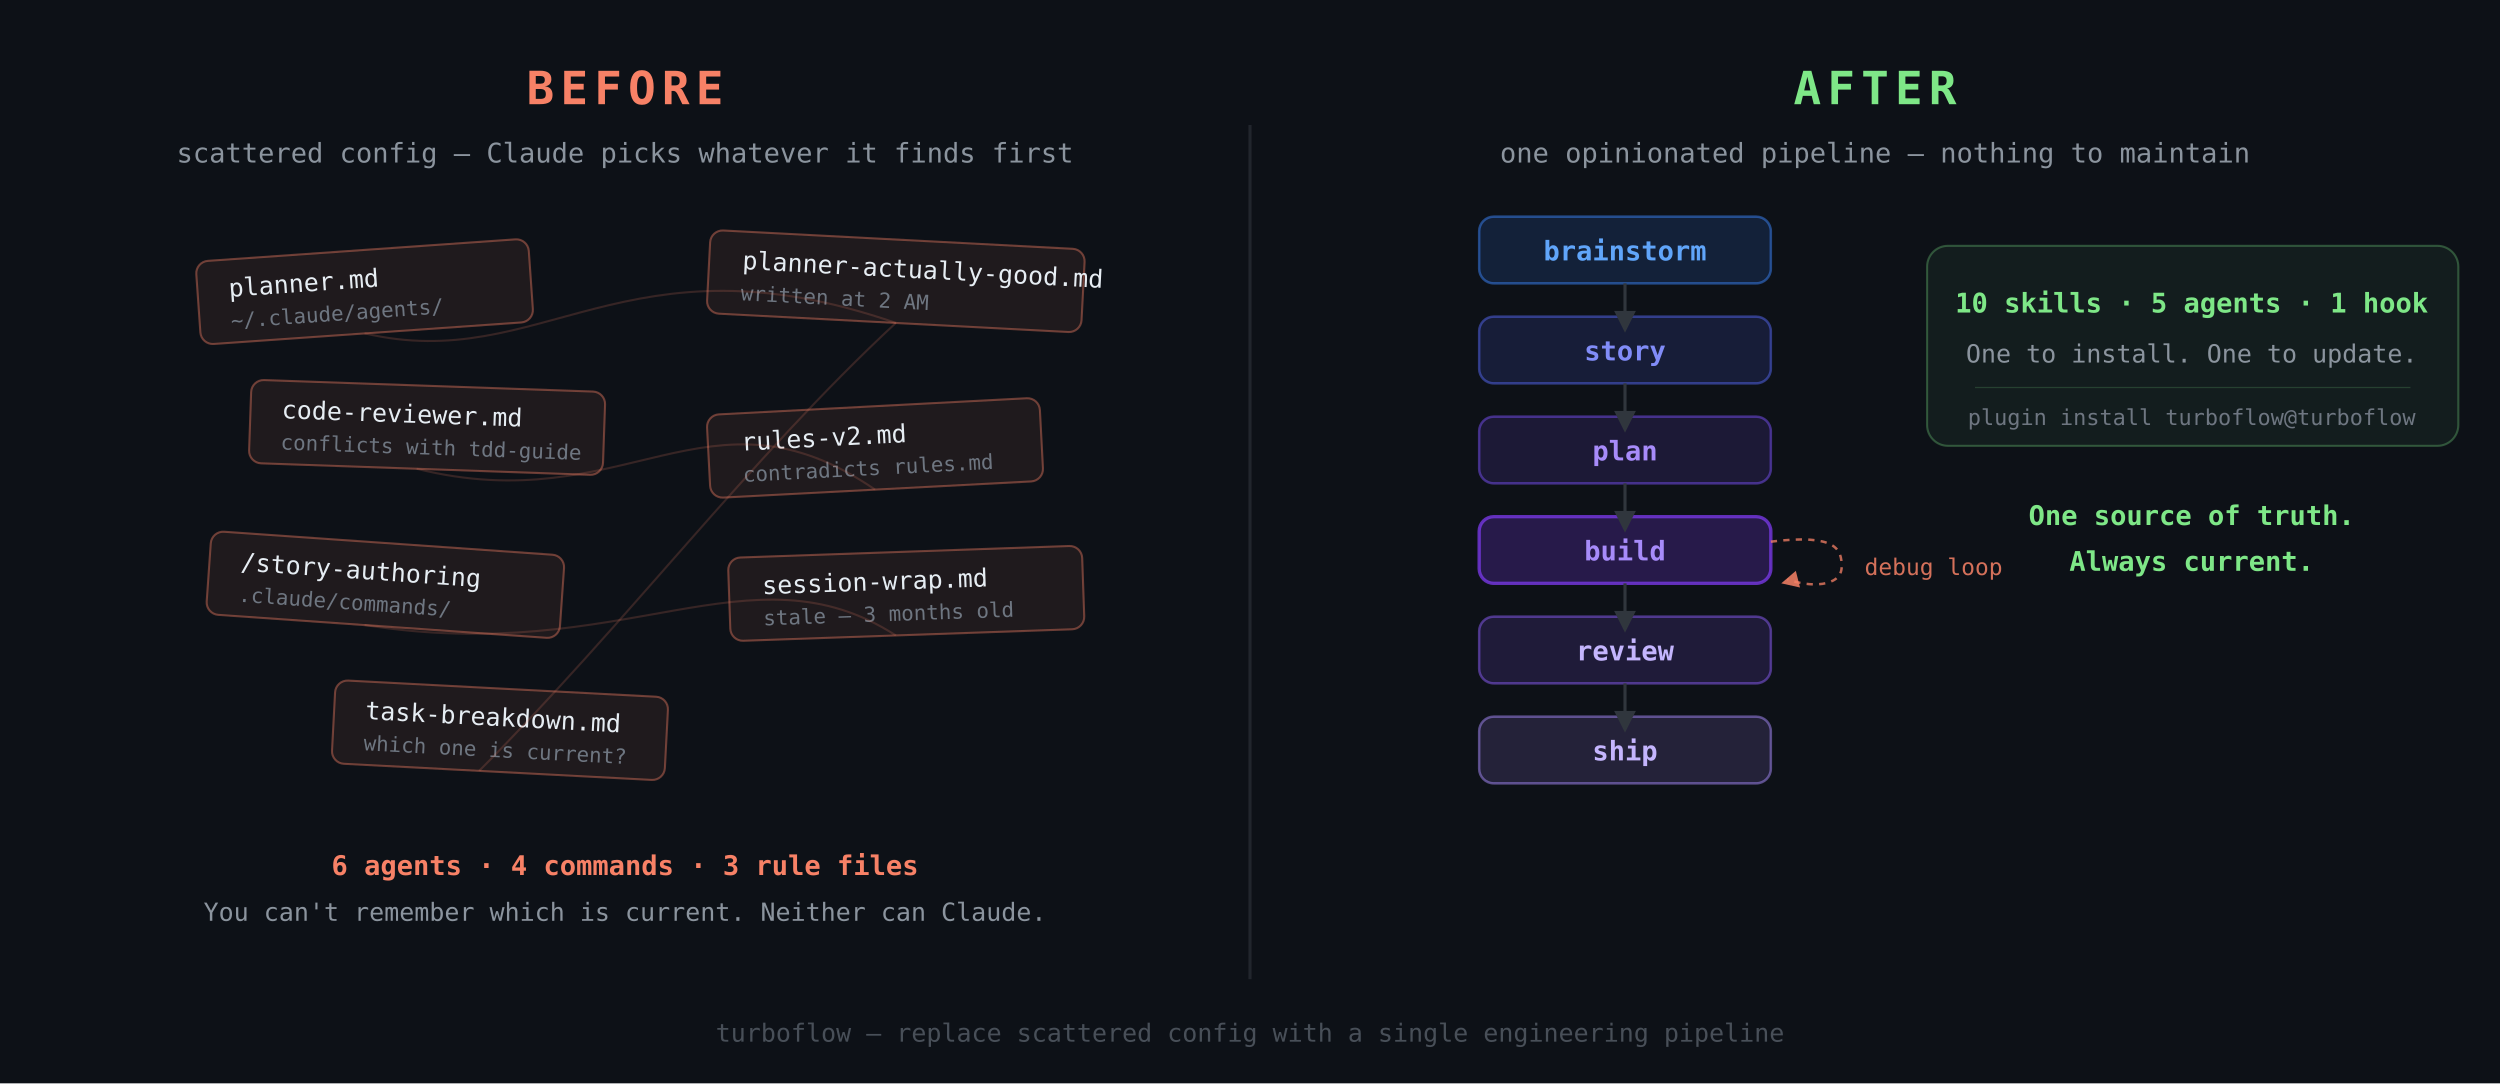
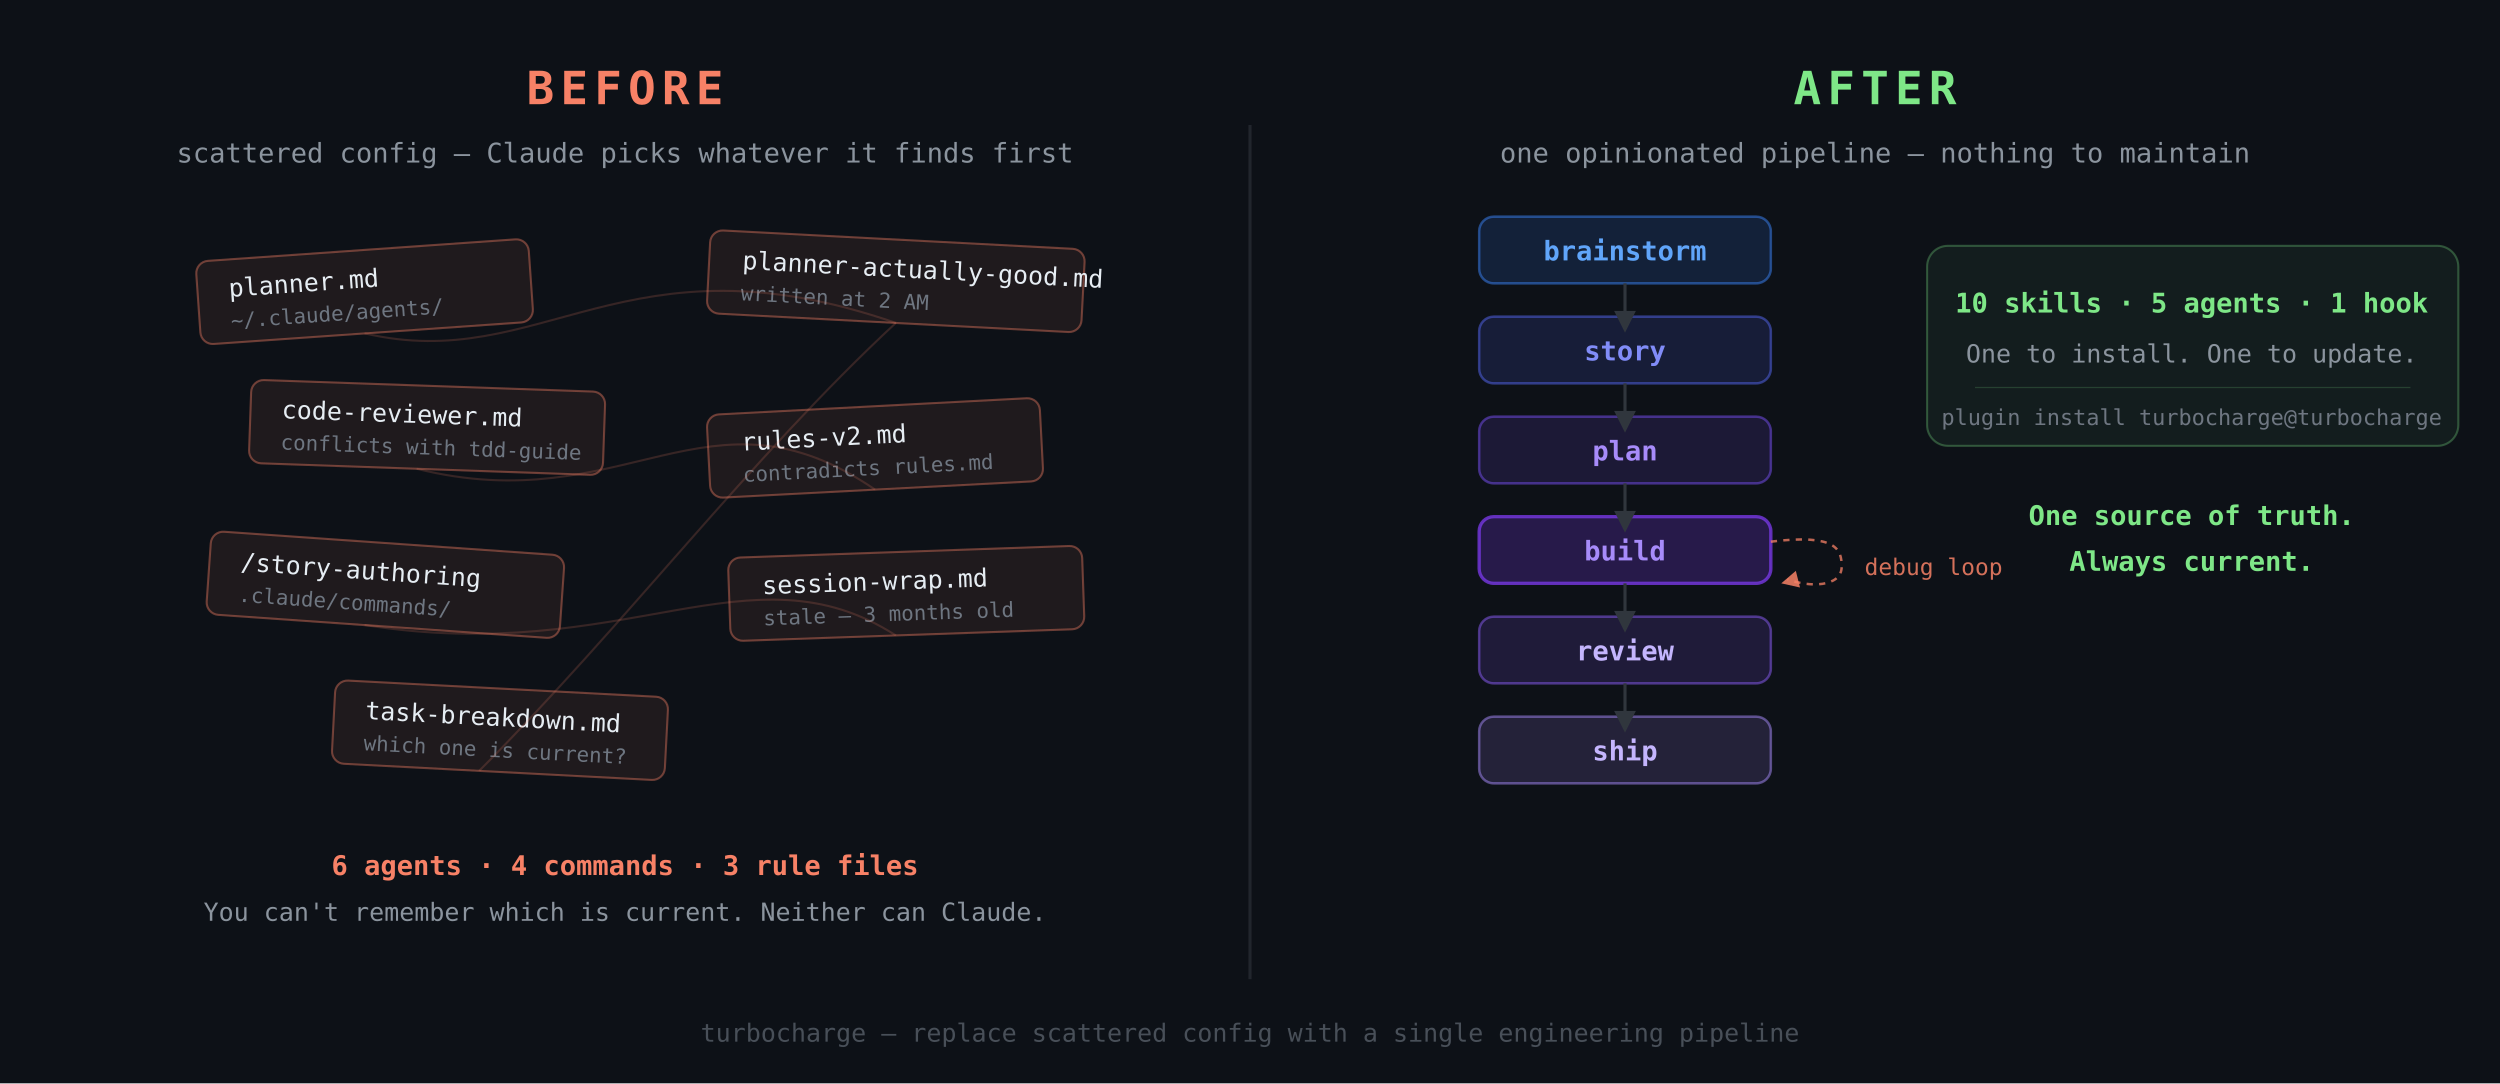
<svg xmlns="http://www.w3.org/2000/svg" viewBox="0 0 1200 520" width="1200" height="520" font-family="'SF Mono','Fira Code','Cascadia Code',monospace">
  <defs>
    <linearGradient id="baPipe" x1="0" y1="0" x2="0" y2="1">
      <stop offset="0%" stop-color="#3b82f6" />
      <stop offset="50%" stop-color="#7c3aed" />
      <stop offset="100%" stop-color="#a78bfa" />
    </linearGradient>
    <filter id="baSoft">
      <feGaussianBlur stdDeviation="9" result="b" />
      <feMerge>
        <feMergeNode in="b" />
        <feMergeNode in="SourceGraphic" />
      </feMerge>
    </filter>
  </defs>
  <rect width="1200" height="520" fill="#0d1117" />
  <line x1="600" y1="60" x2="600" y2="470" stroke="#21262d" stroke-width="1.5" />
  <text x="300" y="50" text-anchor="middle" fill="#f78166" font-size="22" font-weight="700" letter-spacing="3">BEFORE</text>
  <text x="300" y="78" text-anchor="middle" fill="#8b949e" font-size="13">scattered config — Claude picks whatever it finds first</text>
  <g font-size="12">
    <g transform="rotate(-4 175 140)">
      <rect x="95" y="120" width="160" height="40" rx="6" fill="#f78166" fill-opacity="0.08" stroke="#f78166" stroke-width="1" stroke-opacity="0.4" />
      <text x="110" y="138" fill="#e6edf3">planner.md</text>
      <text x="110" y="153" fill="#6e7681" font-size="10">~/.claude/agents/</text>
    </g>
    <g transform="rotate(3 430 135)">
      <rect x="340" y="115" width="180" height="40" rx="6" fill="#f78166" fill-opacity="0.08" stroke="#f78166" stroke-width="1" stroke-opacity="0.4" />
      <text x="356" y="133" fill="#e6edf3">planner-actually-good.md</text>
      <text x="356" y="148" fill="#6e7681" font-size="10">written at 2 AM</text>
    </g>
    <g transform="rotate(2 200 205)">
      <rect x="120" y="185" width="170" height="40" rx="6" fill="#f78166" fill-opacity="0.08" stroke="#f78166" stroke-width="1" stroke-opacity="0.4" />
      <text x="135" y="203" fill="#e6edf3">code-reviewer.md</text>
      <text x="135" y="218" fill="#6e7681" font-size="10">conflicts with tdd-guide</text>
    </g>
    <g transform="rotate(-3 420 215)">
      <rect x="340" y="195" width="160" height="40" rx="6" fill="#f78166" fill-opacity="0.08" stroke="#f78166" stroke-width="1" stroke-opacity="0.4" />
      <text x="356" y="213" fill="#e6edf3">rules-v2.md</text>
      <text x="356" y="228" fill="#6e7681" font-size="10">contradicts rules.md</text>
    </g>
    <g transform="rotate(4 175 280)">
      <rect x="100" y="260" width="170" height="40" rx="6" fill="#f78166" fill-opacity="0.08" stroke="#f78166" stroke-width="1" stroke-opacity="0.4" />
      <text x="115" y="278" fill="#e6edf3">/story-authoring</text>
      <text x="115" y="293" fill="#6e7681" font-size="10">.claude/commands/</text>
    </g>
    <g transform="rotate(-2 430 285)">
      <rect x="350" y="265" width="170" height="40" rx="6" fill="#f78166" fill-opacity="0.08" stroke="#f78166" stroke-width="1" stroke-opacity="0.4" />
      <text x="366" y="283" fill="#e6edf3">session-wrap.md</text>
      <text x="366" y="298" fill="#6e7681" font-size="10">stale — 3 months old</text>
    </g>
    <g transform="rotate(3 230 350)">
      <rect x="160" y="330" width="160" height="40" rx="6" fill="#f78166" fill-opacity="0.08" stroke="#f78166" stroke-width="1" stroke-opacity="0.4" />
      <text x="175" y="348" fill="#e6edf3">task-breakdown.md</text>
      <text x="175" y="363" fill="#6e7681" font-size="10">which one is current?</text>
    </g>
  </g>
  <g stroke="#f78166" stroke-width="1" stroke-opacity="0.18" fill="none">
    <path d="M175,160 C260,180 300,110 430,155" />
    <path d="M200,225 C300,250 340,180 420,235" />
    <path d="M175,300 C300,320 360,260 430,305" />
    <path d="M430,155 C360,220 300,300 230,370" />
  </g>
  <text x="300" y="420" text-anchor="middle" fill="#f78166" font-size="13" font-weight="600">6 agents · 4 commands · 3 rule files</text>
  <text x="300" y="442" text-anchor="middle" fill="#8b949e" font-size="12">You can't remember which is current. Neither can Claude.</text>
  <text x="900" y="50" text-anchor="middle" fill="#7ee787" font-size="22" font-weight="700" letter-spacing="3">AFTER</text>
  <text x="900" y="78" text-anchor="middle" fill="#8b949e" font-size="13">one opinionated pipeline — nothing to maintain</text>
  <line x1="780" y1="118" x2="780" y2="362" stroke="url(#baPipe)" stroke-width="2.5" filter="url(#baSoft)" opacity="0.4" />
  <g font-size="13" font-weight="600" text-anchor="middle">
    <g>
      <rect x="710" y="104" width="140" height="32" rx="7" fill="#3b82f6" fill-opacity="0.15" stroke="#3b82f6" stroke-width="1.2" stroke-opacity="0.5" />
      <text x="780" y="125" fill="#60a5fa">brainstorm</text>
    </g>
    <g>
      <rect x="710" y="152" width="140" height="32" rx="7" fill="#5566f0" fill-opacity="0.15" stroke="#5566f0" stroke-width="1.2" stroke-opacity="0.5" />
      <text x="780" y="173" fill="#818cf8">story</text>
    </g>
    <g>
      <rect x="710" y="200" width="140" height="32" rx="7" fill="#6d4ae0" fill-opacity="0.16" stroke="#6d4ae0" stroke-width="1.2" stroke-opacity="0.55" />
      <text x="780" y="221" fill="#a78bfa">plan</text>
    </g>
    <g>
      <rect x="710" y="248" width="140" height="32" rx="7" fill="#7c3aed" fill-opacity="0.24" stroke="#7c3aed" stroke-width="1.6" stroke-opacity="0.75" />
      <text x="780" y="269" fill="#a78bfa">build</text>
    </g>
    <g>
      <rect x="710" y="296" width="140" height="32" rx="7" fill="#8b5cf6" fill-opacity="0.15" stroke="#8b5cf6" stroke-width="1.2" stroke-opacity="0.5" />
      <text x="780" y="317" fill="#c4b5fd">review</text>
    </g>
    <g>
      <rect x="710" y="344" width="140" height="32" rx="7" fill="#a78bfa" fill-opacity="0.15" stroke="#a78bfa" stroke-width="1.2" stroke-opacity="0.5" />
      <text x="780" y="365" fill="#c4b5fd">ship</text>
    </g>
  </g>
  <g stroke="#30363d" stroke-width="1.5" fill="#30363d">
    <line x1="780" y1="136" x2="780" y2="150" />
    <polygon points="776,150 780,158 784,150" />
    <line x1="780" y1="184" x2="780" y2="198" />
    <polygon points="776,198 780,206 784,198" />
    <line x1="780" y1="232" x2="780" y2="246" />
    <polygon points="776,246 780,254 784,246" />
    <line x1="780" y1="280" x2="780" y2="294" />
    <polygon points="776,294 780,302 784,294" />
    <line x1="780" y1="328" x2="780" y2="342" />
    <polygon points="776,342 780,350 784,342" />
  </g>
  <path d="M850,260 C882,256 884,264 884,272 C884,282 868,282 858,278" fill="none" stroke="#f78166" stroke-width="1.2" stroke-dasharray="3,3" opacity="0.75" />
  <polygon points="862,274 855,280 864,282" fill="#f78166" opacity="0.85" />
  <text x="895" y="276" fill="#f78166" font-size="11" opacity="0.85">debug loop</text>
  <rect x="925" y="118" width="255" height="96" rx="10" fill="#7ee787" fill-opacity="0.06" stroke="#7ee787" stroke-width="1" stroke-opacity="0.3" />
  <text x="1052" y="150" text-anchor="middle" fill="#7ee787" font-size="13" font-weight="600">10 skills · 5 agents · 1 hook</text>
  <text x="1052" y="174" text-anchor="middle" fill="#8b949e" font-size="12">One to install. One to update.</text>
  <line x1="948" y1="186" x2="1157" y2="186" stroke="#7ee787" stroke-width="0.6" stroke-opacity="0.18" />
-   <text x="1052" y="204" text-anchor="middle" fill="#6e7681" font-size="10.5">plugin install turboflow@turboflow</text>
+   <text x="1052" y="204" text-anchor="middle" fill="#6e7681" font-size="10.5">plugin install turbocharge@turbocharge</text>
  <text x="1052" y="252" text-anchor="middle" fill="#7ee787" font-size="13" font-weight="600">One source of truth.</text>
  <text x="1052" y="274" text-anchor="middle" fill="#7ee787" font-size="13" font-weight="600">Always current.</text>
-   <text x="600" y="500" text-anchor="middle" fill="#484f58" font-size="12">turboflow — replace scattered config with a single engineering pipeline</text>
+   <text x="600" y="500" text-anchor="middle" fill="#484f58" font-size="12">turbocharge — replace scattered config with a single engineering pipeline</text>
</svg>
